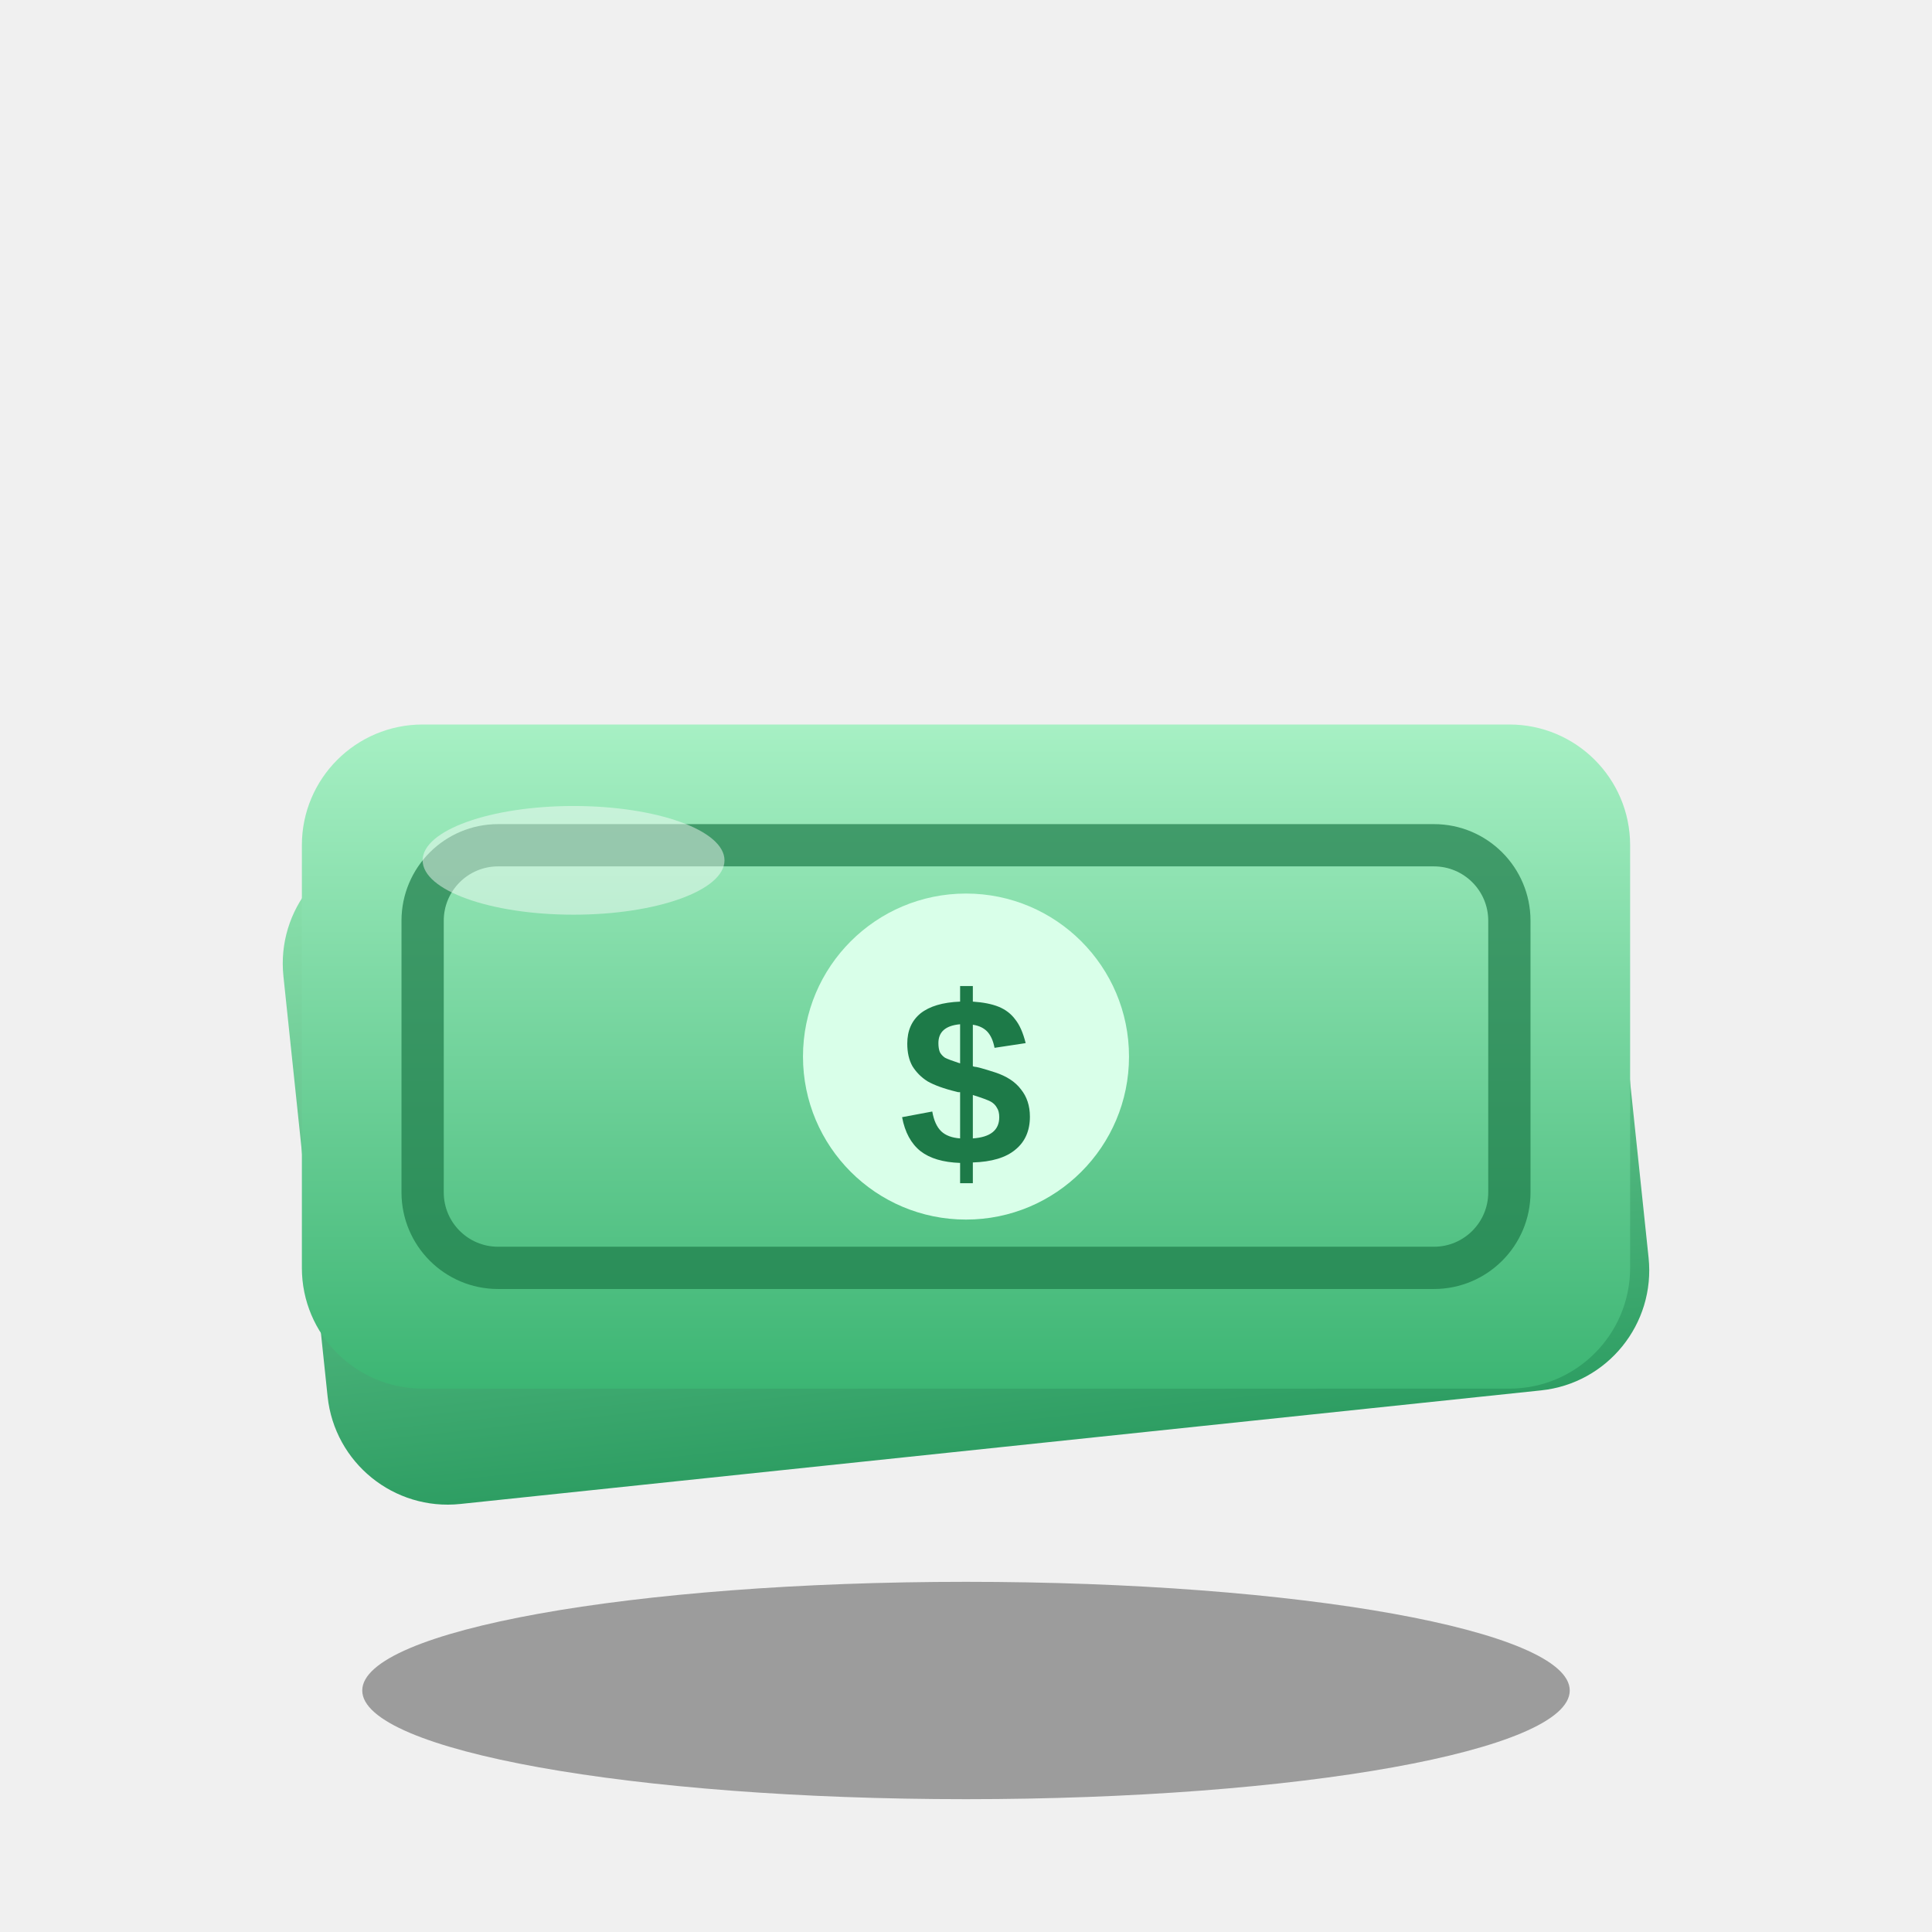
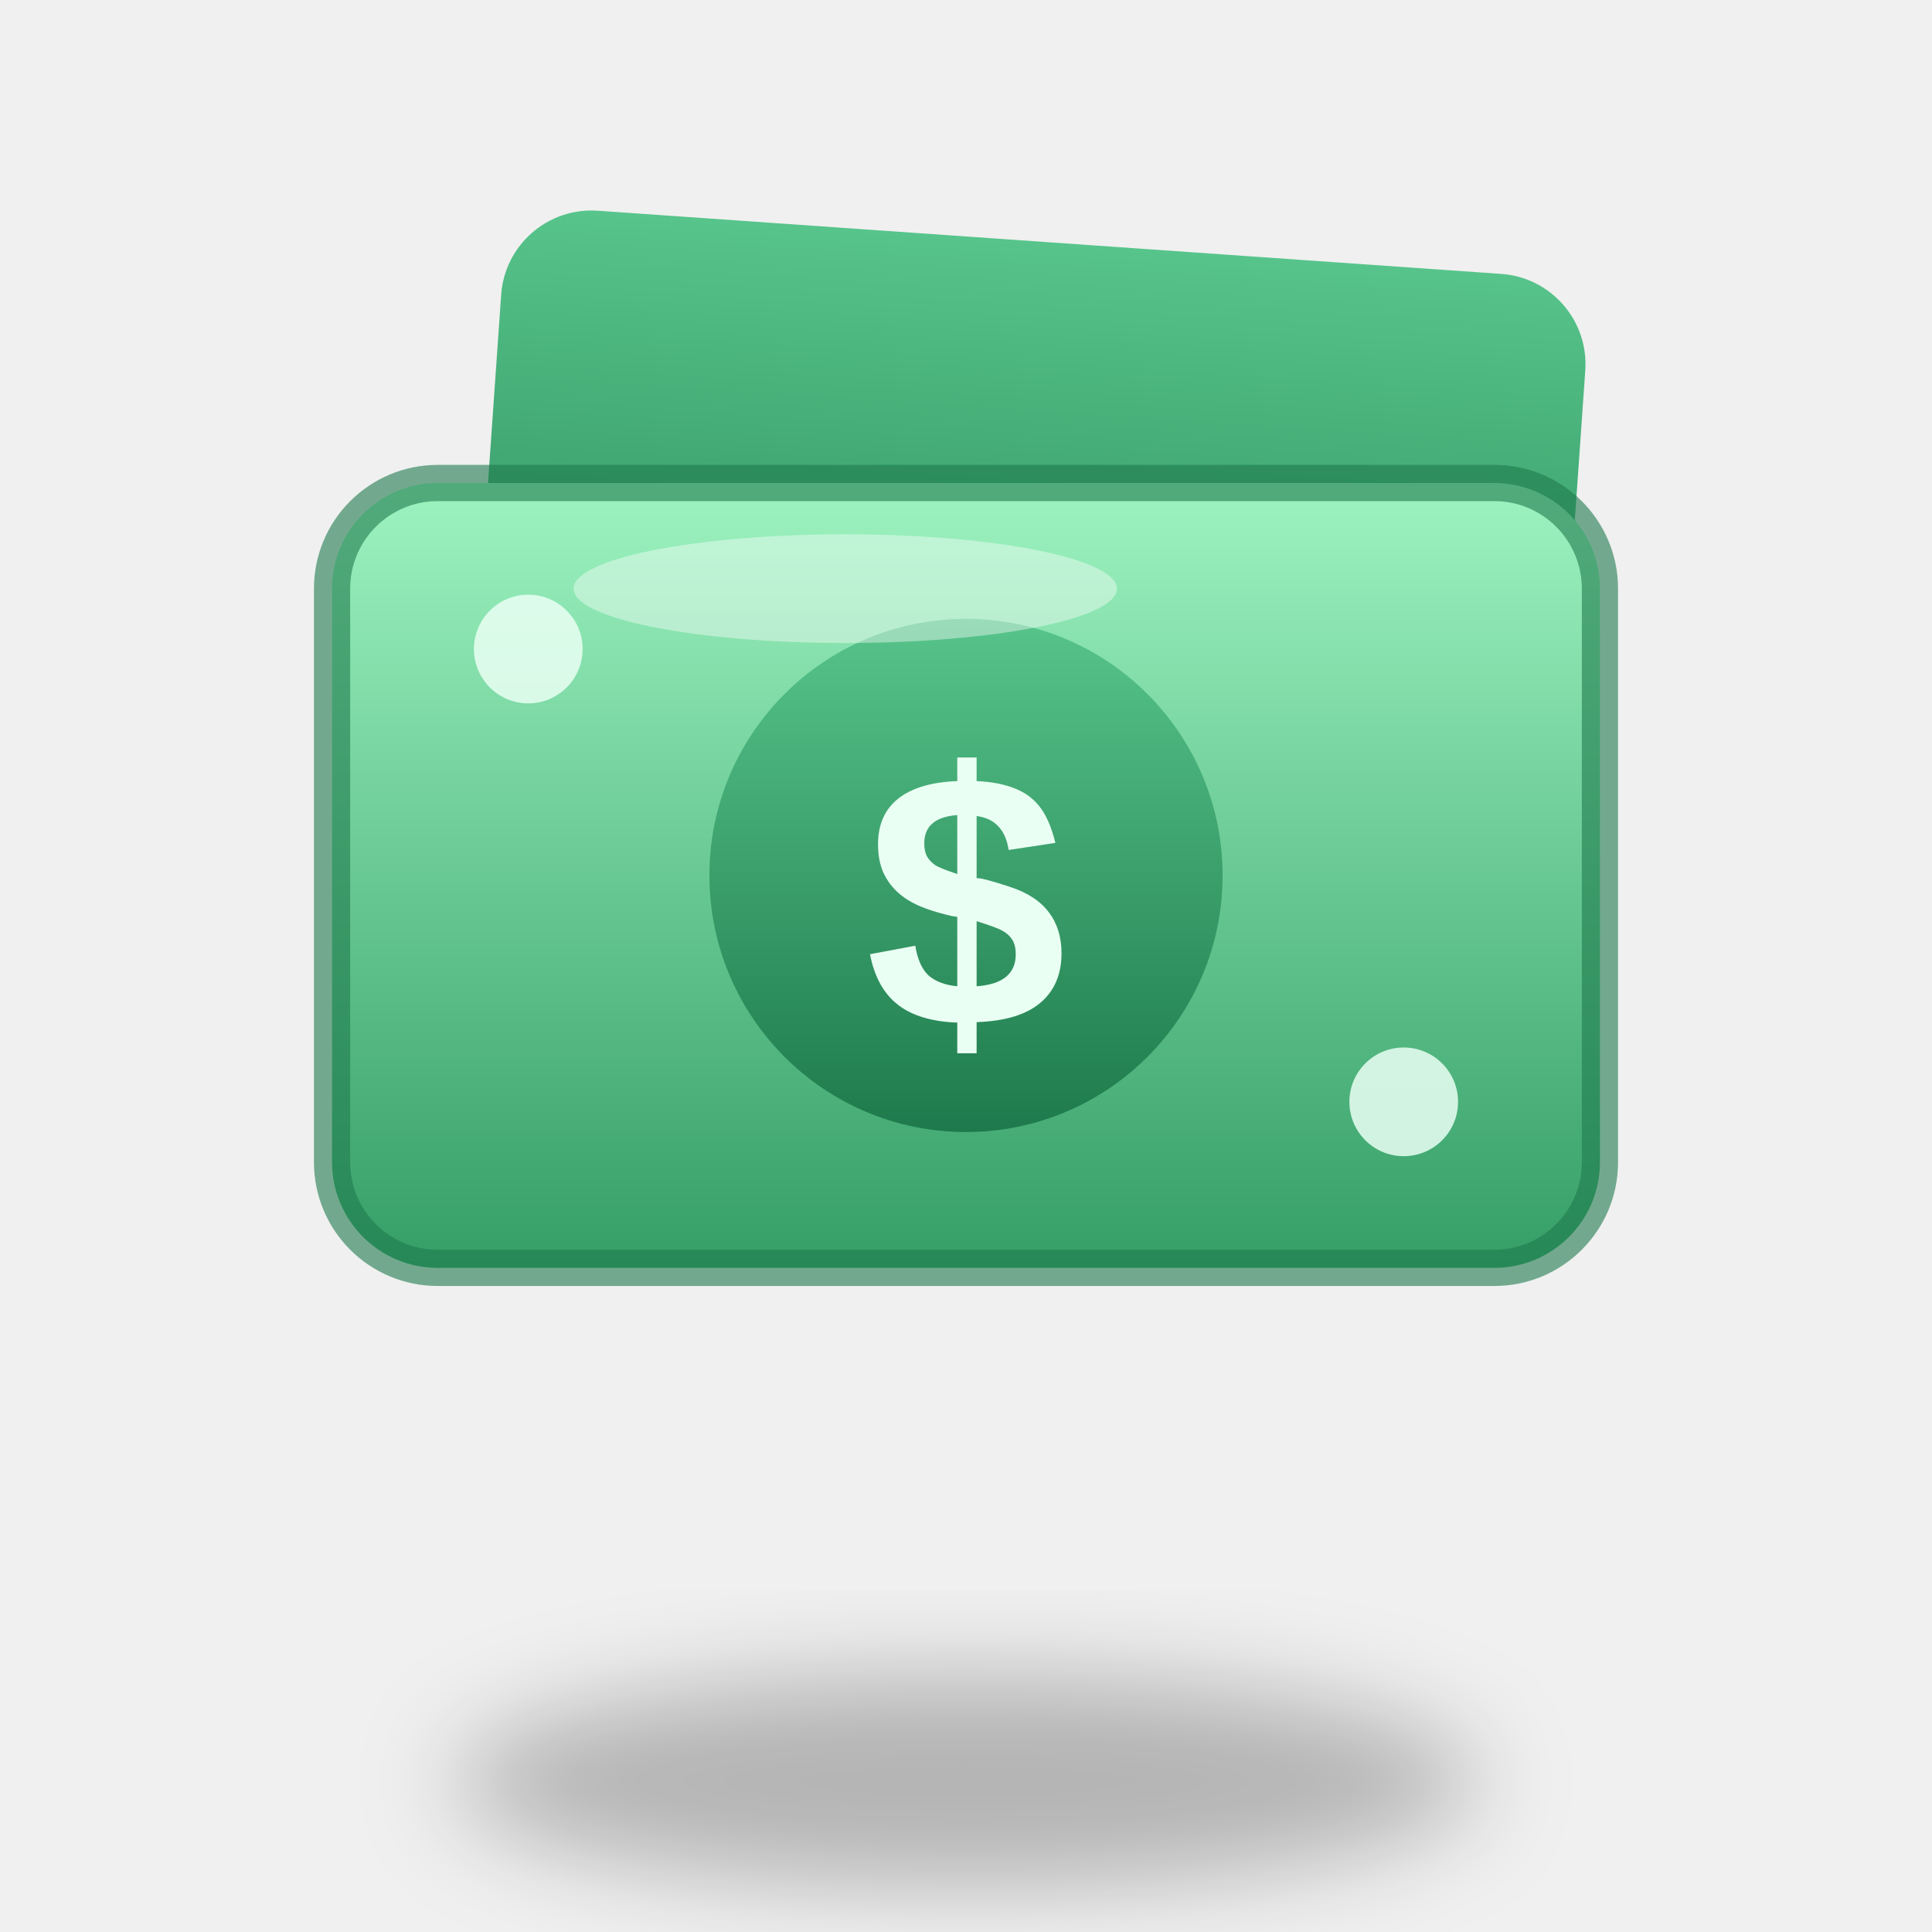
<svg xmlns="http://www.w3.org/2000/svg" viewBox="0 0 64 64">
  <defs>
-     <linearGradient id="m1" x1="0" y1="0" x2="0" y2="1">
-       <stop offset="0" stop-color="#8fe3b0" />
-       <stop offset="1" stop-color="#2e9e63" />
+     <linearGradient id="mtl" x1="0" y1="0" x2="0" y2="1">
+       <stop offset="0" stop-color="#f0eefb" />
+       <stop offset="0.55" stop-color="#b7b0dc" />
+       <stop offset="1" stop-color="#7d74ab" />
    </linearGradient>
-     <linearGradient id="m2" x1="0" y1="0" x2="0" y2="1">
-       <stop offset="0" stop-color="#a7f0c4" />
-       <stop offset="1" stop-color="#3cb573" />
+     <linearGradient id="mtlD" x1="0" y1="0" x2="0" y2="1">
+       <stop offset="0" stop-color="#9c94c6" />
+       <stop offset="1" stop-color="#5a5384" />
    </linearGradient>
+     <linearGradient id="pur" x1="0" y1="0" x2="0" y2="1">
+       <stop offset="0" stop-color="#c3a7f8" />
+       <stop offset="1" stop-color="#7452cf" />
+     </linearGradient>
+     <linearGradient id="purD" x1="0" y1="0" x2="0" y2="1">
+       <stop offset="0" stop-color="#8f74d2" />
+       <stop offset="1" stop-color="#523b96" />
+     </linearGradient>
+     <linearGradient id="grn" x1="0" y1="0" x2="0" y2="1">
+       <stop offset="0" stop-color="#9df3c0" />
+       <stop offset="1" stop-color="#359e67" />
+     </linearGradient>
+     <linearGradient id="grnD" x1="0" y1="0" x2="0" y2="1">
+       <stop offset="0" stop-color="#57c48b" />
+       <stop offset="1" stop-color="#1e7a4c" />
+     </linearGradient>
+     <linearGradient id="navy" x1="0" y1="0" x2="0" y2="1">
+       <stop offset="0" stop-color="#575f8a" />
+       <stop offset="1" stop-color="#2c3052" />
+     </linearGradient>
+     <filter id="sh" x="-40%" y="-40%" width="180%" height="180%">
+       <feGaussianBlur stdDeviation="1.6" />
+     </filter>
  </defs>
-   <ellipse cx="32" cy="56" rx="20" ry="3.6" fill="#000" opacity=".35" />
-   <rect x="10" y="26" width="44" height="22" rx="4" transform="rotate(-6 32 37)" fill="url(#m1)" />
-   <rect x="10" y="24" width="44" height="22" rx="4" fill="url(#m2)" />
-   <rect x="14" y="28" width="36" height="14" rx="2.5" fill="none" stroke="#1d7a48" stroke-width="1.4" opacity=".7" />
-   <circle cx="32" cy="35" r="5.4" fill="#d9ffe9" />
-   <text x="32" y="38.6" text-anchor="middle" font-family="Arial" font-size="8" font-weight="bold" fill="#1d7a48">$</text>
-   <ellipse cx="19" cy="28.5" rx="5" ry="1.8" fill="#fff" opacity=".45" />
+   <ellipse cx="32" cy="59" rx="17" ry="3.5" fill="#000" opacity="0.25" filter="url(#sh)" />
+   <rect x="16" y="8" width="36" height="22" rx="3" fill="url(#grnD)" transform="rotate(4 34 19)" />
+   <rect x="11" y="16" width="42" height="26" rx="3.5" fill="url(#grn)" />
+   <rect x="11" y="16" width="42" height="26" rx="3.5" fill="none" stroke="#1e7a4c" stroke-width="1.2" opacity="0.6" />
+   <circle cx="32" cy="29" r="8.5" fill="url(#grnD)" />
+   <text x="32" y="34" text-anchor="middle" font-family="Arial, sans-serif" font-weight="bold" font-size="12" fill="#eafff3">$</text>
+   <circle cx="17.5" cy="21.5" r="1.8" fill="#eafff3" opacity="0.85" />
+   <circle cx="46.5" cy="36.5" r="1.8" fill="#eafff3" opacity="0.85" />
+   <ellipse cx="28" cy="19.5" rx="9" ry="1.8" fill="#fff" opacity="0.4" />
</svg>
